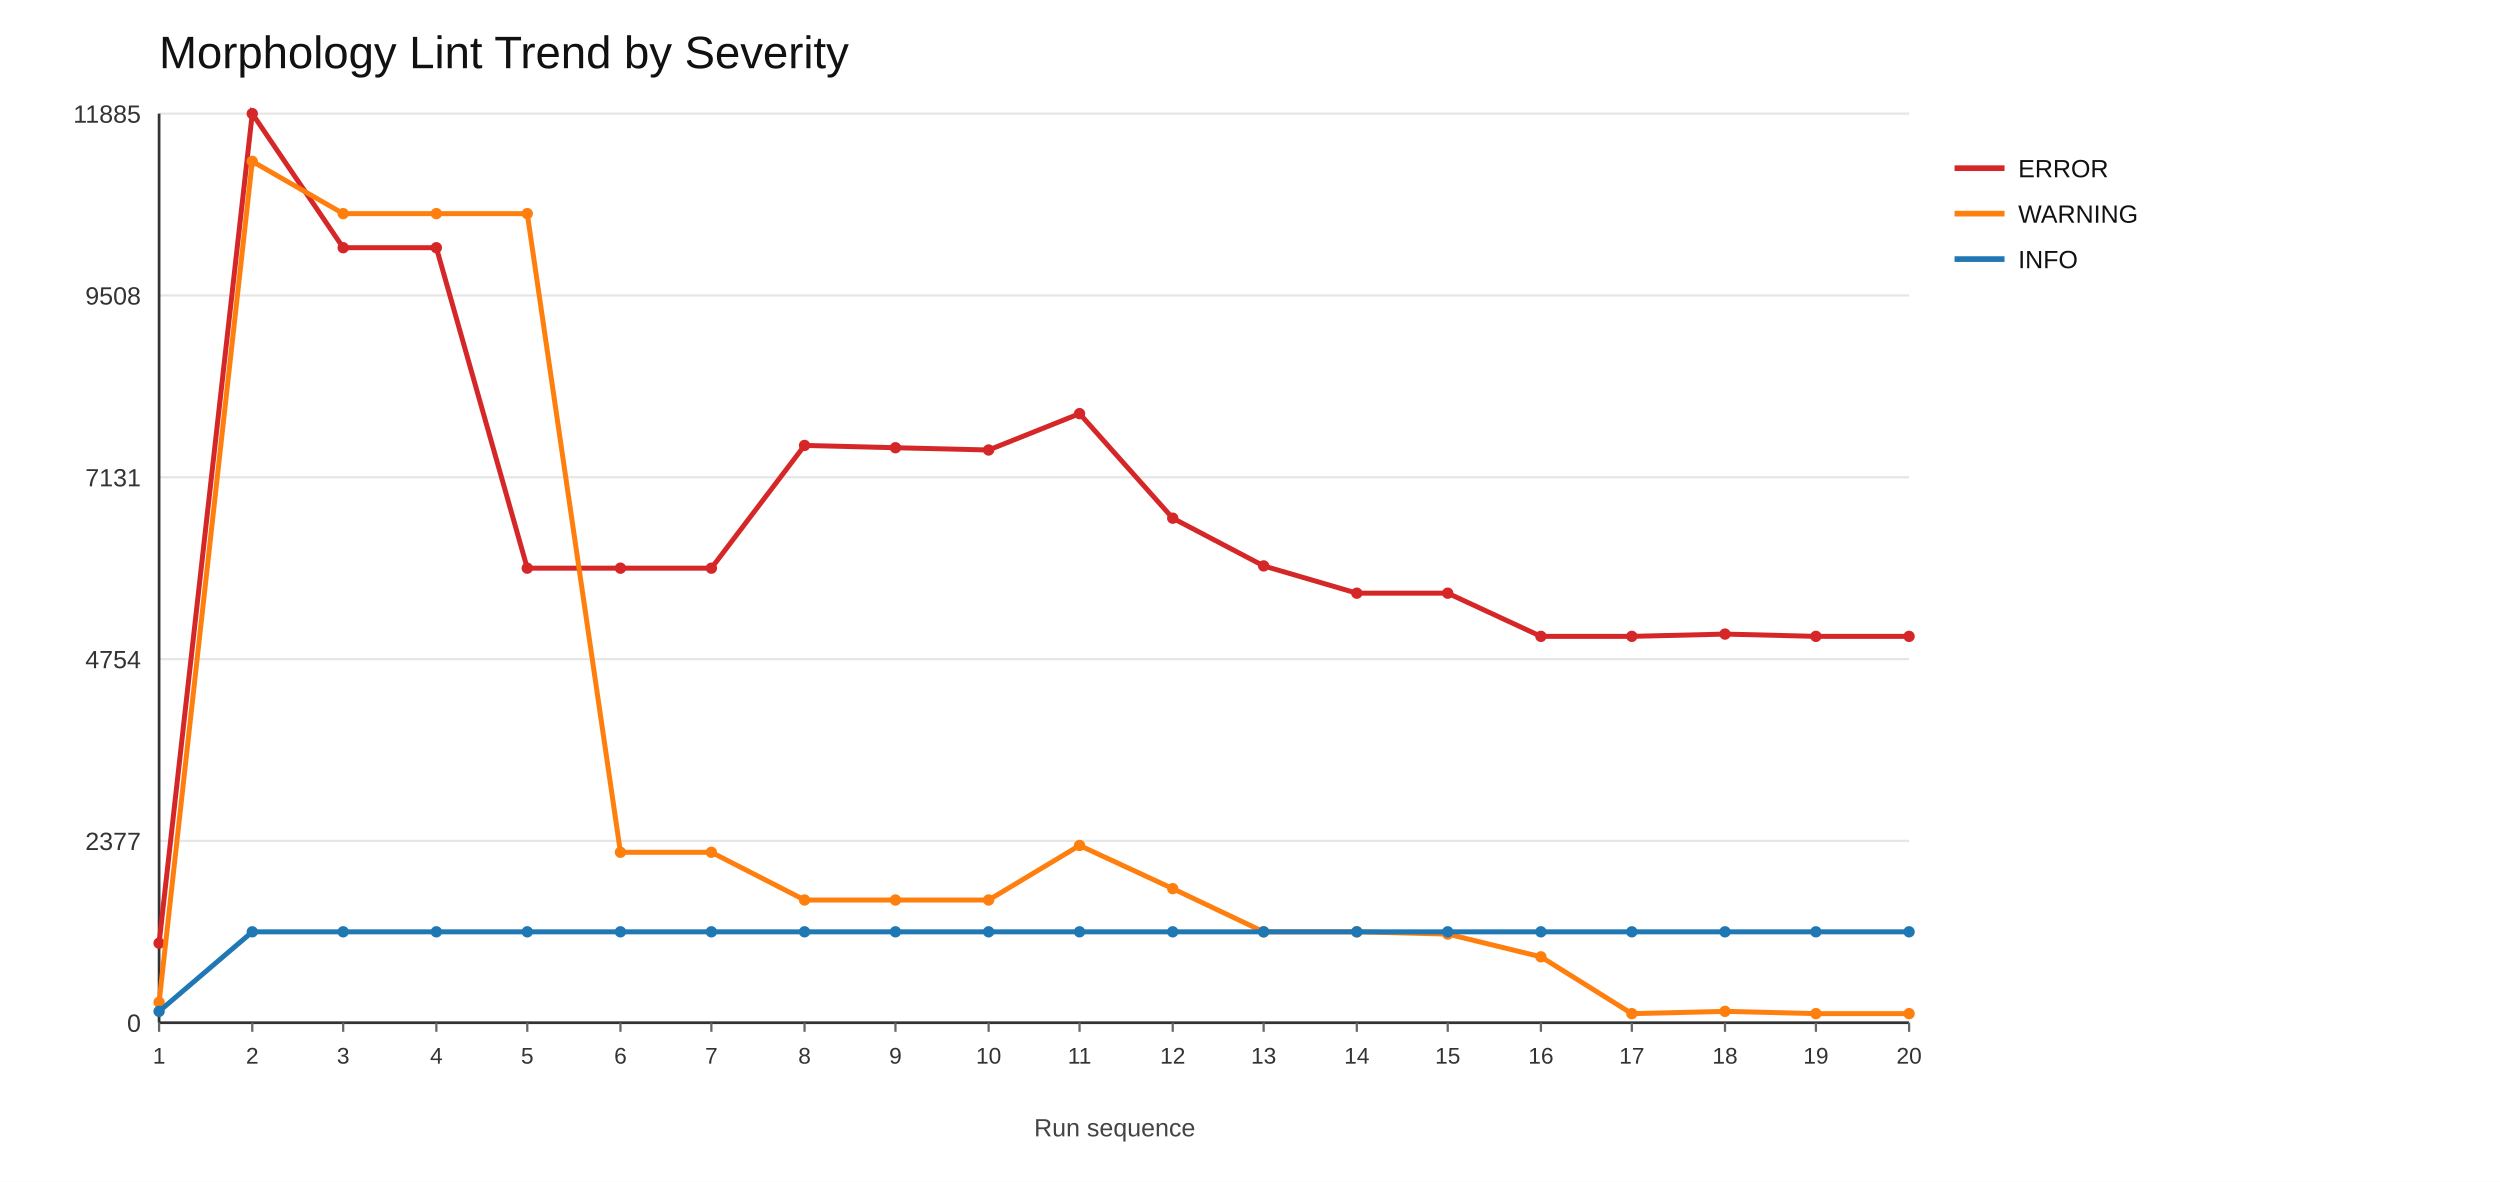
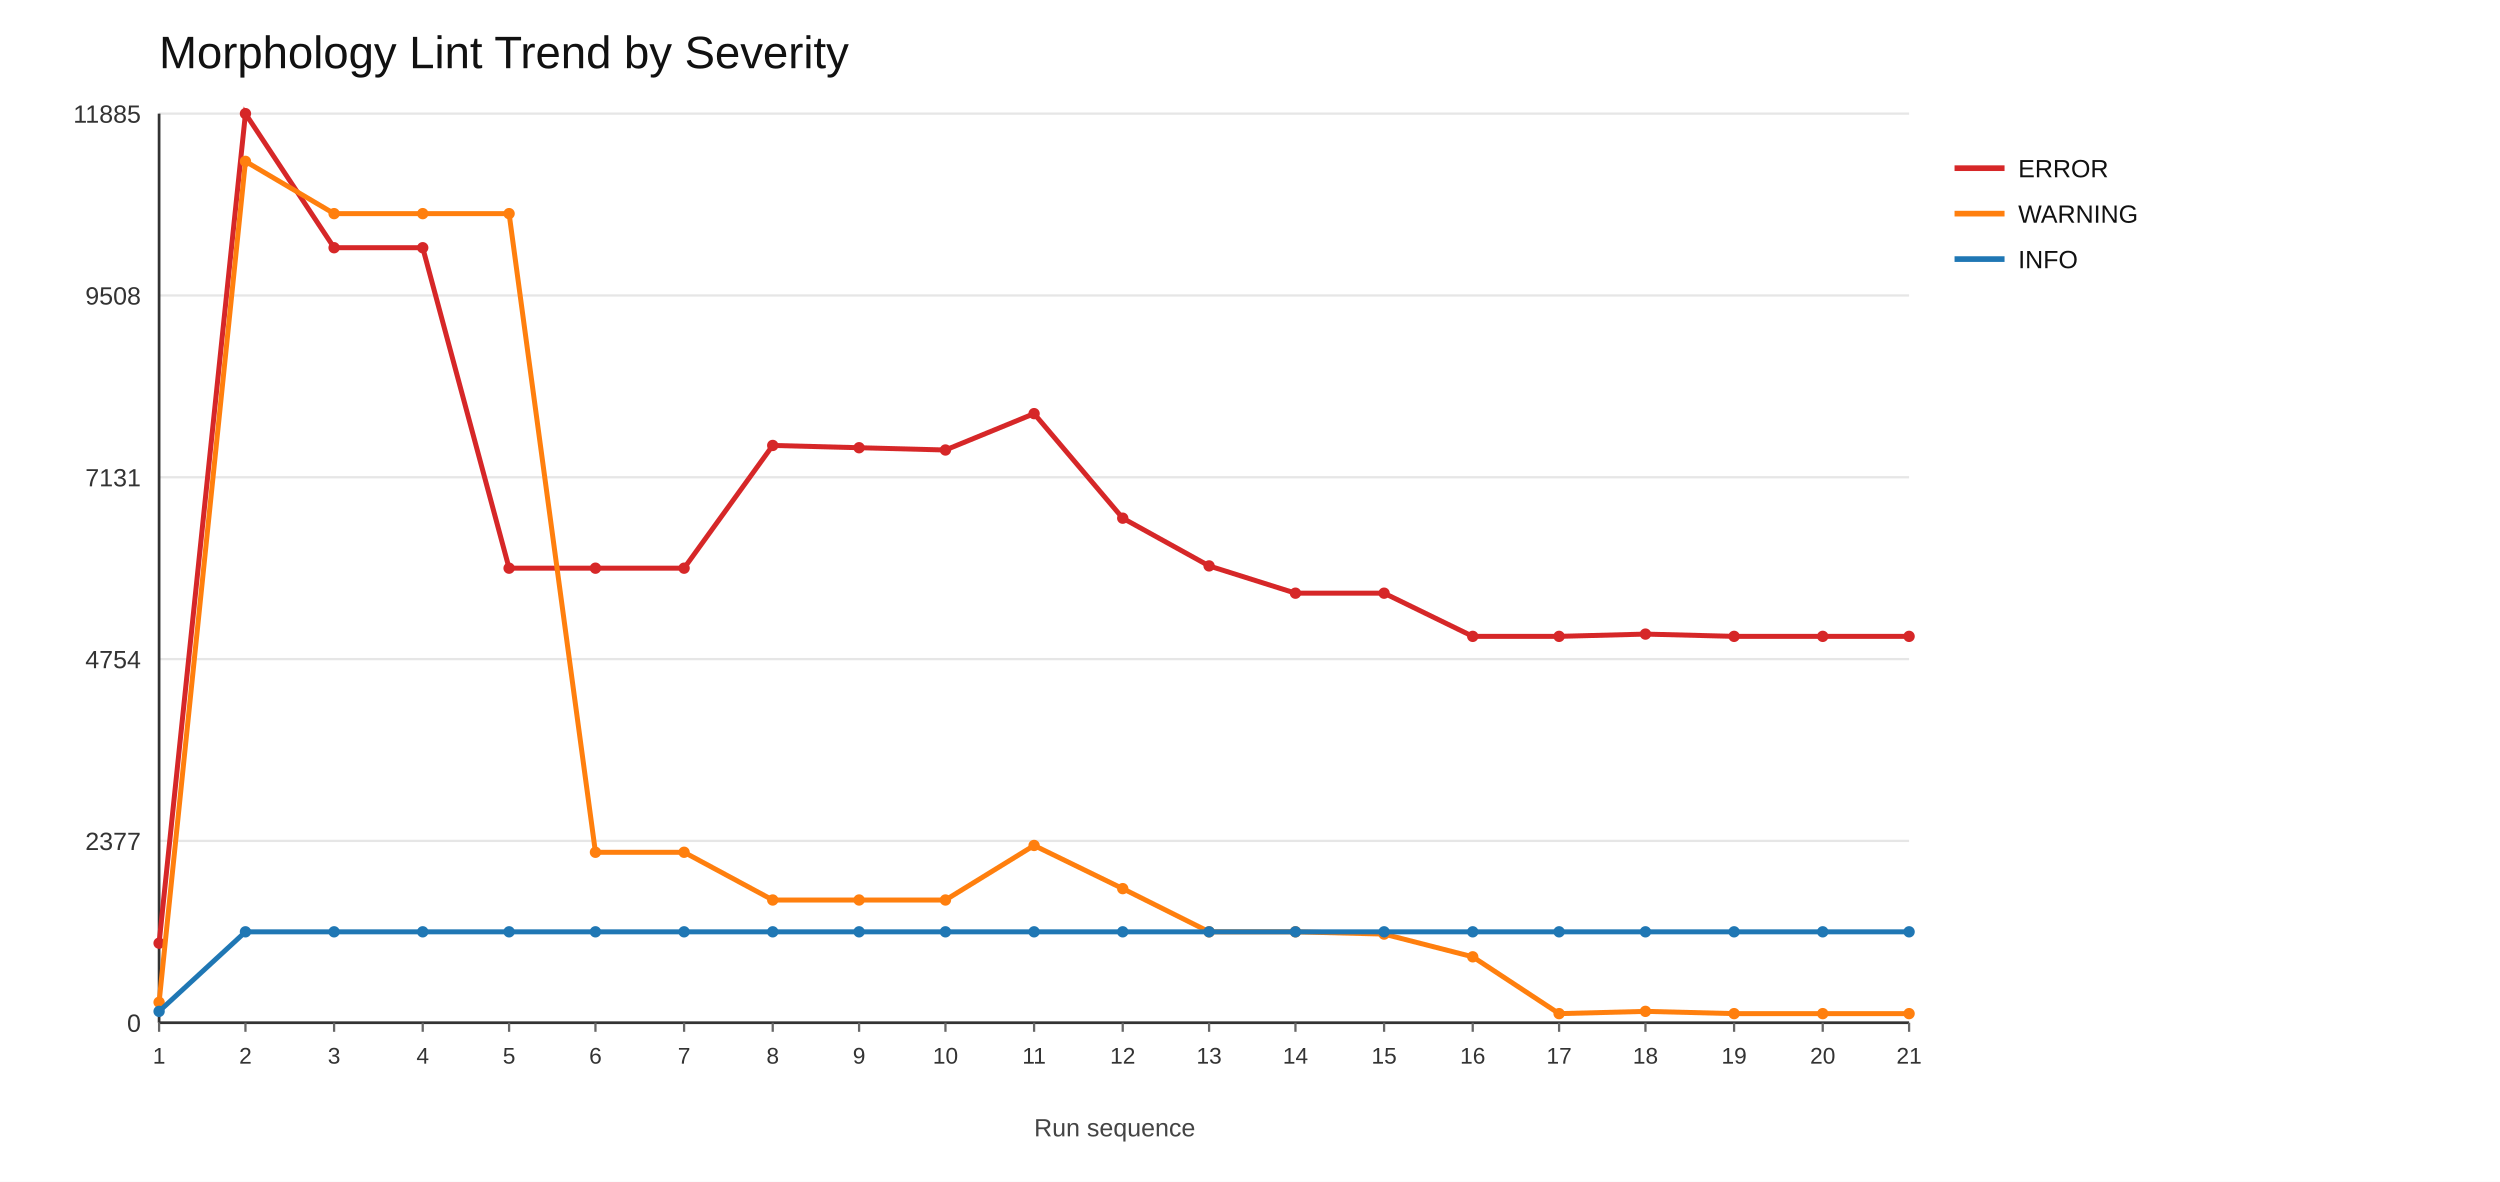
<svg xmlns="http://www.w3.org/2000/svg" width="1100" height="520">
  <rect x="0" y="0" width="1100" height="520" fill="#ffffff" />
  <text x="70" y="30" font-size="20" font-family="Arial" fill="#111">Morphology Lint Trend by Severity</text>
  <line x1="70" y1="450" x2="840" y2="450" stroke="#e6e6e6" stroke-width="1" />
  <text x="62" y="454" font-size="11" font-family="Arial" fill="#333" text-anchor="end">0</text>
  <line x1="70" y1="370" x2="840" y2="370" stroke="#e6e6e6" stroke-width="1" />
  <text x="62" y="374" font-size="11" font-family="Arial" fill="#333" text-anchor="end">2377</text>
  <line x1="70" y1="290" x2="840" y2="290" stroke="#e6e6e6" stroke-width="1" />
  <text x="62" y="294" font-size="11" font-family="Arial" fill="#333" text-anchor="end">4754</text>
  <line x1="70" y1="210" x2="840" y2="210" stroke="#e6e6e6" stroke-width="1" />
  <text x="62" y="214" font-size="11" font-family="Arial" fill="#333" text-anchor="end">7131</text>
  <line x1="70" y1="130" x2="840" y2="130" stroke="#e6e6e6" stroke-width="1" />
  <text x="62" y="134" font-size="11" font-family="Arial" fill="#333" text-anchor="end">9508</text>
  <line x1="70" y1="50" x2="840" y2="50" stroke="#e6e6e6" stroke-width="1" />
  <text x="62" y="54" font-size="11" font-family="Arial" fill="#333" text-anchor="end">11885</text>
  <line x1="70" y1="450" x2="840" y2="450" stroke="#333" stroke-width="1.2" />
  <line x1="70" y1="50" x2="70" y2="450" stroke="#333" stroke-width="1.2" />
  <line x1="70" y1="450" x2="70" y2="454" stroke="#666" stroke-width="1" />
  <text x="70" y="468" font-size="10" font-family="Arial" fill="#333" text-anchor="middle">1</text>
-   <line x1="111" y1="450" x2="111" y2="454" stroke="#666" stroke-width="1" />
-   <text x="111" y="468" font-size="10" font-family="Arial" fill="#333" text-anchor="middle">2</text>
-   <line x1="151" y1="450" x2="151" y2="454" stroke="#666" stroke-width="1" />
-   <text x="151" y="468" font-size="10" font-family="Arial" fill="#333" text-anchor="middle">3</text>
-   <line x1="192" y1="450" x2="192" y2="454" stroke="#666" stroke-width="1" />
-   <text x="192" y="468" font-size="10" font-family="Arial" fill="#333" text-anchor="middle">4</text>
-   <line x1="232" y1="450" x2="232" y2="454" stroke="#666" stroke-width="1" />
-   <text x="232" y="468" font-size="10" font-family="Arial" fill="#333" text-anchor="middle">5</text>
-   <line x1="273" y1="450" x2="273" y2="454" stroke="#666" stroke-width="1" />
-   <text x="273" y="468" font-size="10" font-family="Arial" fill="#333" text-anchor="middle">6</text>
-   <line x1="313" y1="450" x2="313" y2="454" stroke="#666" stroke-width="1" />
-   <text x="313" y="468" font-size="10" font-family="Arial" fill="#333" text-anchor="middle">7</text>
-   <line x1="354" y1="450" x2="354" y2="454" stroke="#666" stroke-width="1" />
-   <text x="354" y="468" font-size="10" font-family="Arial" fill="#333" text-anchor="middle">8</text>
-   <line x1="394" y1="450" x2="394" y2="454" stroke="#666" stroke-width="1" />
-   <text x="394" y="468" font-size="10" font-family="Arial" fill="#333" text-anchor="middle">9</text>
-   <line x1="435" y1="450" x2="435" y2="454" stroke="#666" stroke-width="1" />
-   <text x="435" y="468" font-size="10" font-family="Arial" fill="#333" text-anchor="middle">10</text>
-   <line x1="475" y1="450" x2="475" y2="454" stroke="#666" stroke-width="1" />
-   <text x="475" y="468" font-size="10" font-family="Arial" fill="#333" text-anchor="middle">11</text>
-   <line x1="516" y1="450" x2="516" y2="454" stroke="#666" stroke-width="1" />
-   <text x="516" y="468" font-size="10" font-family="Arial" fill="#333" text-anchor="middle">12</text>
-   <line x1="556" y1="450" x2="556" y2="454" stroke="#666" stroke-width="1" />
-   <text x="556" y="468" font-size="10" font-family="Arial" fill="#333" text-anchor="middle">13</text>
-   <line x1="597" y1="450" x2="597" y2="454" stroke="#666" stroke-width="1" />
-   <text x="597" y="468" font-size="10" font-family="Arial" fill="#333" text-anchor="middle">14</text>
-   <line x1="637" y1="450" x2="637" y2="454" stroke="#666" stroke-width="1" />
-   <text x="637" y="468" font-size="10" font-family="Arial" fill="#333" text-anchor="middle">15</text>
-   <line x1="678" y1="450" x2="678" y2="454" stroke="#666" stroke-width="1" />
-   <text x="678" y="468" font-size="10" font-family="Arial" fill="#333" text-anchor="middle">16</text>
-   <line x1="718" y1="450" x2="718" y2="454" stroke="#666" stroke-width="1" />
-   <text x="718" y="468" font-size="10" font-family="Arial" fill="#333" text-anchor="middle">17</text>
-   <line x1="759" y1="450" x2="759" y2="454" stroke="#666" stroke-width="1" />
-   <text x="759" y="468" font-size="10" font-family="Arial" fill="#333" text-anchor="middle">18</text>
-   <line x1="799" y1="450" x2="799" y2="454" stroke="#666" stroke-width="1" />
-   <text x="799" y="468" font-size="10" font-family="Arial" fill="#333" text-anchor="middle">19</text>
+   <line x1="108" y1="450" x2="108" y2="454" stroke="#666" stroke-width="1" />
+   <text x="108" y="468" font-size="10" font-family="Arial" fill="#333" text-anchor="middle">2</text>
+   <line x1="147" y1="450" x2="147" y2="454" stroke="#666" stroke-width="1" />
+   <text x="147" y="468" font-size="10" font-family="Arial" fill="#333" text-anchor="middle">3</text>
+   <line x1="186" y1="450" x2="186" y2="454" stroke="#666" stroke-width="1" />
+   <text x="186" y="468" font-size="10" font-family="Arial" fill="#333" text-anchor="middle">4</text>
+   <line x1="224" y1="450" x2="224" y2="454" stroke="#666" stroke-width="1" />
+   <text x="224" y="468" font-size="10" font-family="Arial" fill="#333" text-anchor="middle">5</text>
+   <line x1="262" y1="450" x2="262" y2="454" stroke="#666" stroke-width="1" />
+   <text x="262" y="468" font-size="10" font-family="Arial" fill="#333" text-anchor="middle">6</text>
+   <line x1="301" y1="450" x2="301" y2="454" stroke="#666" stroke-width="1" />
+   <text x="301" y="468" font-size="10" font-family="Arial" fill="#333" text-anchor="middle">7</text>
+   <line x1="340" y1="450" x2="340" y2="454" stroke="#666" stroke-width="1" />
+   <text x="340" y="468" font-size="10" font-family="Arial" fill="#333" text-anchor="middle">8</text>
+   <line x1="378" y1="450" x2="378" y2="454" stroke="#666" stroke-width="1" />
+   <text x="378" y="468" font-size="10" font-family="Arial" fill="#333" text-anchor="middle">9</text>
+   <line x1="416" y1="450" x2="416" y2="454" stroke="#666" stroke-width="1" />
+   <text x="416" y="468" font-size="10" font-family="Arial" fill="#333" text-anchor="middle">10</text>
+   <line x1="455" y1="450" x2="455" y2="454" stroke="#666" stroke-width="1" />
+   <text x="455" y="468" font-size="10" font-family="Arial" fill="#333" text-anchor="middle">11</text>
+   <line x1="494" y1="450" x2="494" y2="454" stroke="#666" stroke-width="1" />
+   <text x="494" y="468" font-size="10" font-family="Arial" fill="#333" text-anchor="middle">12</text>
+   <line x1="532" y1="450" x2="532" y2="454" stroke="#666" stroke-width="1" />
+   <text x="532" y="468" font-size="10" font-family="Arial" fill="#333" text-anchor="middle">13</text>
+   <line x1="570" y1="450" x2="570" y2="454" stroke="#666" stroke-width="1" />
+   <text x="570" y="468" font-size="10" font-family="Arial" fill="#333" text-anchor="middle">14</text>
+   <line x1="609" y1="450" x2="609" y2="454" stroke="#666" stroke-width="1" />
+   <text x="609" y="468" font-size="10" font-family="Arial" fill="#333" text-anchor="middle">15</text>
+   <line x1="648" y1="450" x2="648" y2="454" stroke="#666" stroke-width="1" />
+   <text x="648" y="468" font-size="10" font-family="Arial" fill="#333" text-anchor="middle">16</text>
+   <line x1="686" y1="450" x2="686" y2="454" stroke="#666" stroke-width="1" />
+   <text x="686" y="468" font-size="10" font-family="Arial" fill="#333" text-anchor="middle">17</text>
+   <line x1="724" y1="450" x2="724" y2="454" stroke="#666" stroke-width="1" />
+   <text x="724" y="468" font-size="10" font-family="Arial" fill="#333" text-anchor="middle">18</text>
+   <line x1="763" y1="450" x2="763" y2="454" stroke="#666" stroke-width="1" />
+   <text x="763" y="468" font-size="10" font-family="Arial" fill="#333" text-anchor="middle">19</text>
+   <line x1="802" y1="450" x2="802" y2="454" stroke="#666" stroke-width="1" />
+   <text x="802" y="468" font-size="10" font-family="Arial" fill="#333" text-anchor="middle">20</text>
  <line x1="840" y1="450" x2="840" y2="454" stroke="#666" stroke-width="1" />
-   <text x="840" y="468" font-size="10" font-family="Arial" fill="#333" text-anchor="middle">20</text>
-   <polyline fill="none" stroke="#d62728" stroke-width="2.2" points="70,415 111,50 151,109 192,109 232,250 273,250 313,250 354,196 394,197 435,198 475,182 516,228 556,249 597,261 637,261 678,280 718,280 759,279 799,280 840,280" />
+   <text x="840" y="468" font-size="10" font-family="Arial" fill="#333" text-anchor="middle">21</text>
+   <polyline fill="none" stroke="#d62728" stroke-width="2.2" points="70,415 108,50 147,109 186,109 224,250 262,250 301,250 340,196 378,197 416,198 455,182 494,228 532,249 570,261 609,261 648,280 686,280 724,279 763,280 802,280 840,280" />
  <circle cx="70" cy="415" r="2.5" fill="#d62728" />
-   <circle cx="111" cy="50" r="2.5" fill="#d62728" />
-   <circle cx="151" cy="109" r="2.5" fill="#d62728" />
-   <circle cx="192" cy="109" r="2.5" fill="#d62728" />
-   <circle cx="232" cy="250" r="2.5" fill="#d62728" />
-   <circle cx="273" cy="250" r="2.5" fill="#d62728" />
-   <circle cx="313" cy="250" r="2.5" fill="#d62728" />
-   <circle cx="354" cy="196" r="2.5" fill="#d62728" />
-   <circle cx="394" cy="197" r="2.5" fill="#d62728" />
-   <circle cx="435" cy="198" r="2.5" fill="#d62728" />
-   <circle cx="475" cy="182" r="2.5" fill="#d62728" />
-   <circle cx="516" cy="228" r="2.5" fill="#d62728" />
-   <circle cx="556" cy="249" r="2.5" fill="#d62728" />
-   <circle cx="597" cy="261" r="2.5" fill="#d62728" />
-   <circle cx="637" cy="261" r="2.5" fill="#d62728" />
-   <circle cx="678" cy="280" r="2.5" fill="#d62728" />
-   <circle cx="718" cy="280" r="2.5" fill="#d62728" />
-   <circle cx="759" cy="279" r="2.5" fill="#d62728" />
-   <circle cx="799" cy="280" r="2.5" fill="#d62728" />
+   <circle cx="108" cy="50" r="2.5" fill="#d62728" />
+   <circle cx="147" cy="109" r="2.5" fill="#d62728" />
+   <circle cx="186" cy="109" r="2.5" fill="#d62728" />
+   <circle cx="224" cy="250" r="2.5" fill="#d62728" />
+   <circle cx="262" cy="250" r="2.5" fill="#d62728" />
+   <circle cx="301" cy="250" r="2.5" fill="#d62728" />
+   <circle cx="340" cy="196" r="2.5" fill="#d62728" />
+   <circle cx="378" cy="197" r="2.5" fill="#d62728" />
+   <circle cx="416" cy="198" r="2.5" fill="#d62728" />
+   <circle cx="455" cy="182" r="2.5" fill="#d62728" />
+   <circle cx="494" cy="228" r="2.5" fill="#d62728" />
+   <circle cx="532" cy="249" r="2.5" fill="#d62728" />
+   <circle cx="570" cy="261" r="2.5" fill="#d62728" />
+   <circle cx="609" cy="261" r="2.5" fill="#d62728" />
+   <circle cx="648" cy="280" r="2.5" fill="#d62728" />
+   <circle cx="686" cy="280" r="2.5" fill="#d62728" />
+   <circle cx="724" cy="279" r="2.5" fill="#d62728" />
+   <circle cx="763" cy="280" r="2.5" fill="#d62728" />
+   <circle cx="802" cy="280" r="2.5" fill="#d62728" />
  <circle cx="840" cy="280" r="2.5" fill="#d62728" />
  <line x1="860" y1="74" x2="882" y2="74" stroke="#d62728" stroke-width="2.5" />
  <text x="888" y="78" font-size="11" font-family="Arial" fill="#111">ERROR</text>
-   <polyline fill="none" stroke="#ff7f0e" stroke-width="2.2" points="70,441 111,71 151,94 192,94 232,94 273,375 313,375 354,396 394,396 435,396 475,372 516,391 556,410 597,410 637,411 678,421 718,446 759,445 799,446 840,446" />
+   <polyline fill="none" stroke="#ff7f0e" stroke-width="2.2" points="70,441 108,71 147,94 186,94 224,94 262,375 301,375 340,396 378,396 416,396 455,372 494,391 532,410 570,410 609,411 648,421 686,446 724,445 763,446 802,446 840,446" />
  <circle cx="70" cy="441" r="2.5" fill="#ff7f0e" />
-   <circle cx="111" cy="71" r="2.5" fill="#ff7f0e" />
-   <circle cx="151" cy="94" r="2.5" fill="#ff7f0e" />
-   <circle cx="192" cy="94" r="2.5" fill="#ff7f0e" />
-   <circle cx="232" cy="94" r="2.5" fill="#ff7f0e" />
-   <circle cx="273" cy="375" r="2.5" fill="#ff7f0e" />
-   <circle cx="313" cy="375" r="2.5" fill="#ff7f0e" />
-   <circle cx="354" cy="396" r="2.5" fill="#ff7f0e" />
-   <circle cx="394" cy="396" r="2.5" fill="#ff7f0e" />
-   <circle cx="435" cy="396" r="2.5" fill="#ff7f0e" />
-   <circle cx="475" cy="372" r="2.5" fill="#ff7f0e" />
-   <circle cx="516" cy="391" r="2.5" fill="#ff7f0e" />
-   <circle cx="556" cy="410" r="2.5" fill="#ff7f0e" />
-   <circle cx="597" cy="410" r="2.5" fill="#ff7f0e" />
-   <circle cx="637" cy="411" r="2.5" fill="#ff7f0e" />
-   <circle cx="678" cy="421" r="2.5" fill="#ff7f0e" />
-   <circle cx="718" cy="446" r="2.5" fill="#ff7f0e" />
-   <circle cx="759" cy="445" r="2.5" fill="#ff7f0e" />
-   <circle cx="799" cy="446" r="2.5" fill="#ff7f0e" />
+   <circle cx="108" cy="71" r="2.5" fill="#ff7f0e" />
+   <circle cx="147" cy="94" r="2.5" fill="#ff7f0e" />
+   <circle cx="186" cy="94" r="2.5" fill="#ff7f0e" />
+   <circle cx="224" cy="94" r="2.5" fill="#ff7f0e" />
+   <circle cx="262" cy="375" r="2.5" fill="#ff7f0e" />
+   <circle cx="301" cy="375" r="2.5" fill="#ff7f0e" />
+   <circle cx="340" cy="396" r="2.5" fill="#ff7f0e" />
+   <circle cx="378" cy="396" r="2.5" fill="#ff7f0e" />
+   <circle cx="416" cy="396" r="2.5" fill="#ff7f0e" />
+   <circle cx="455" cy="372" r="2.5" fill="#ff7f0e" />
+   <circle cx="494" cy="391" r="2.5" fill="#ff7f0e" />
+   <circle cx="532" cy="410" r="2.5" fill="#ff7f0e" />
+   <circle cx="570" cy="410" r="2.5" fill="#ff7f0e" />
+   <circle cx="609" cy="411" r="2.5" fill="#ff7f0e" />
+   <circle cx="648" cy="421" r="2.5" fill="#ff7f0e" />
+   <circle cx="686" cy="446" r="2.5" fill="#ff7f0e" />
+   <circle cx="724" cy="445" r="2.5" fill="#ff7f0e" />
+   <circle cx="763" cy="446" r="2.5" fill="#ff7f0e" />
+   <circle cx="802" cy="446" r="2.5" fill="#ff7f0e" />
  <circle cx="840" cy="446" r="2.5" fill="#ff7f0e" />
  <line x1="860" y1="94" x2="882" y2="94" stroke="#ff7f0e" stroke-width="2.5" />
  <text x="888" y="98" font-size="11" font-family="Arial" fill="#111">WARNING</text>
-   <polyline fill="none" stroke="#1f77b4" stroke-width="2.2" points="70,445 111,410 151,410 192,410 232,410 273,410 313,410 354,410 394,410 435,410 475,410 516,410 556,410 597,410 637,410 678,410 718,410 759,410 799,410 840,410" />
+   <polyline fill="none" stroke="#1f77b4" stroke-width="2.2" points="70,445 108,410 147,410 186,410 224,410 262,410 301,410 340,410 378,410 416,410 455,410 494,410 532,410 570,410 609,410 648,410 686,410 724,410 763,410 802,410 840,410" />
  <circle cx="70" cy="445" r="2.5" fill="#1f77b4" />
-   <circle cx="111" cy="410" r="2.5" fill="#1f77b4" />
-   <circle cx="151" cy="410" r="2.5" fill="#1f77b4" />
-   <circle cx="192" cy="410" r="2.5" fill="#1f77b4" />
-   <circle cx="232" cy="410" r="2.5" fill="#1f77b4" />
-   <circle cx="273" cy="410" r="2.5" fill="#1f77b4" />
-   <circle cx="313" cy="410" r="2.5" fill="#1f77b4" />
-   <circle cx="354" cy="410" r="2.5" fill="#1f77b4" />
-   <circle cx="394" cy="410" r="2.5" fill="#1f77b4" />
-   <circle cx="435" cy="410" r="2.5" fill="#1f77b4" />
-   <circle cx="475" cy="410" r="2.5" fill="#1f77b4" />
-   <circle cx="516" cy="410" r="2.5" fill="#1f77b4" />
-   <circle cx="556" cy="410" r="2.5" fill="#1f77b4" />
-   <circle cx="597" cy="410" r="2.5" fill="#1f77b4" />
-   <circle cx="637" cy="410" r="2.5" fill="#1f77b4" />
-   <circle cx="678" cy="410" r="2.5" fill="#1f77b4" />
-   <circle cx="718" cy="410" r="2.5" fill="#1f77b4" />
-   <circle cx="759" cy="410" r="2.5" fill="#1f77b4" />
-   <circle cx="799" cy="410" r="2.5" fill="#1f77b4" />
+   <circle cx="108" cy="410" r="2.5" fill="#1f77b4" />
+   <circle cx="147" cy="410" r="2.5" fill="#1f77b4" />
+   <circle cx="186" cy="410" r="2.5" fill="#1f77b4" />
+   <circle cx="224" cy="410" r="2.5" fill="#1f77b4" />
+   <circle cx="262" cy="410" r="2.5" fill="#1f77b4" />
+   <circle cx="301" cy="410" r="2.5" fill="#1f77b4" />
+   <circle cx="340" cy="410" r="2.5" fill="#1f77b4" />
+   <circle cx="378" cy="410" r="2.5" fill="#1f77b4" />
+   <circle cx="416" cy="410" r="2.5" fill="#1f77b4" />
+   <circle cx="455" cy="410" r="2.5" fill="#1f77b4" />
+   <circle cx="494" cy="410" r="2.5" fill="#1f77b4" />
+   <circle cx="532" cy="410" r="2.5" fill="#1f77b4" />
+   <circle cx="570" cy="410" r="2.5" fill="#1f77b4" />
+   <circle cx="609" cy="410" r="2.5" fill="#1f77b4" />
+   <circle cx="648" cy="410" r="2.5" fill="#1f77b4" />
+   <circle cx="686" cy="410" r="2.5" fill="#1f77b4" />
+   <circle cx="724" cy="410" r="2.5" fill="#1f77b4" />
+   <circle cx="763" cy="410" r="2.5" fill="#1f77b4" />
+   <circle cx="802" cy="410" r="2.5" fill="#1f77b4" />
  <circle cx="840" cy="410" r="2.5" fill="#1f77b4" />
  <line x1="860" y1="114" x2="882" y2="114" stroke="#1f77b4" stroke-width="2.5" />
  <text x="888" y="118" font-size="11" font-family="Arial" fill="#111">INFO</text>
  <text x="455" y="500" font-size="11" font-family="Arial" fill="#444">Run sequence</text>
</svg>
